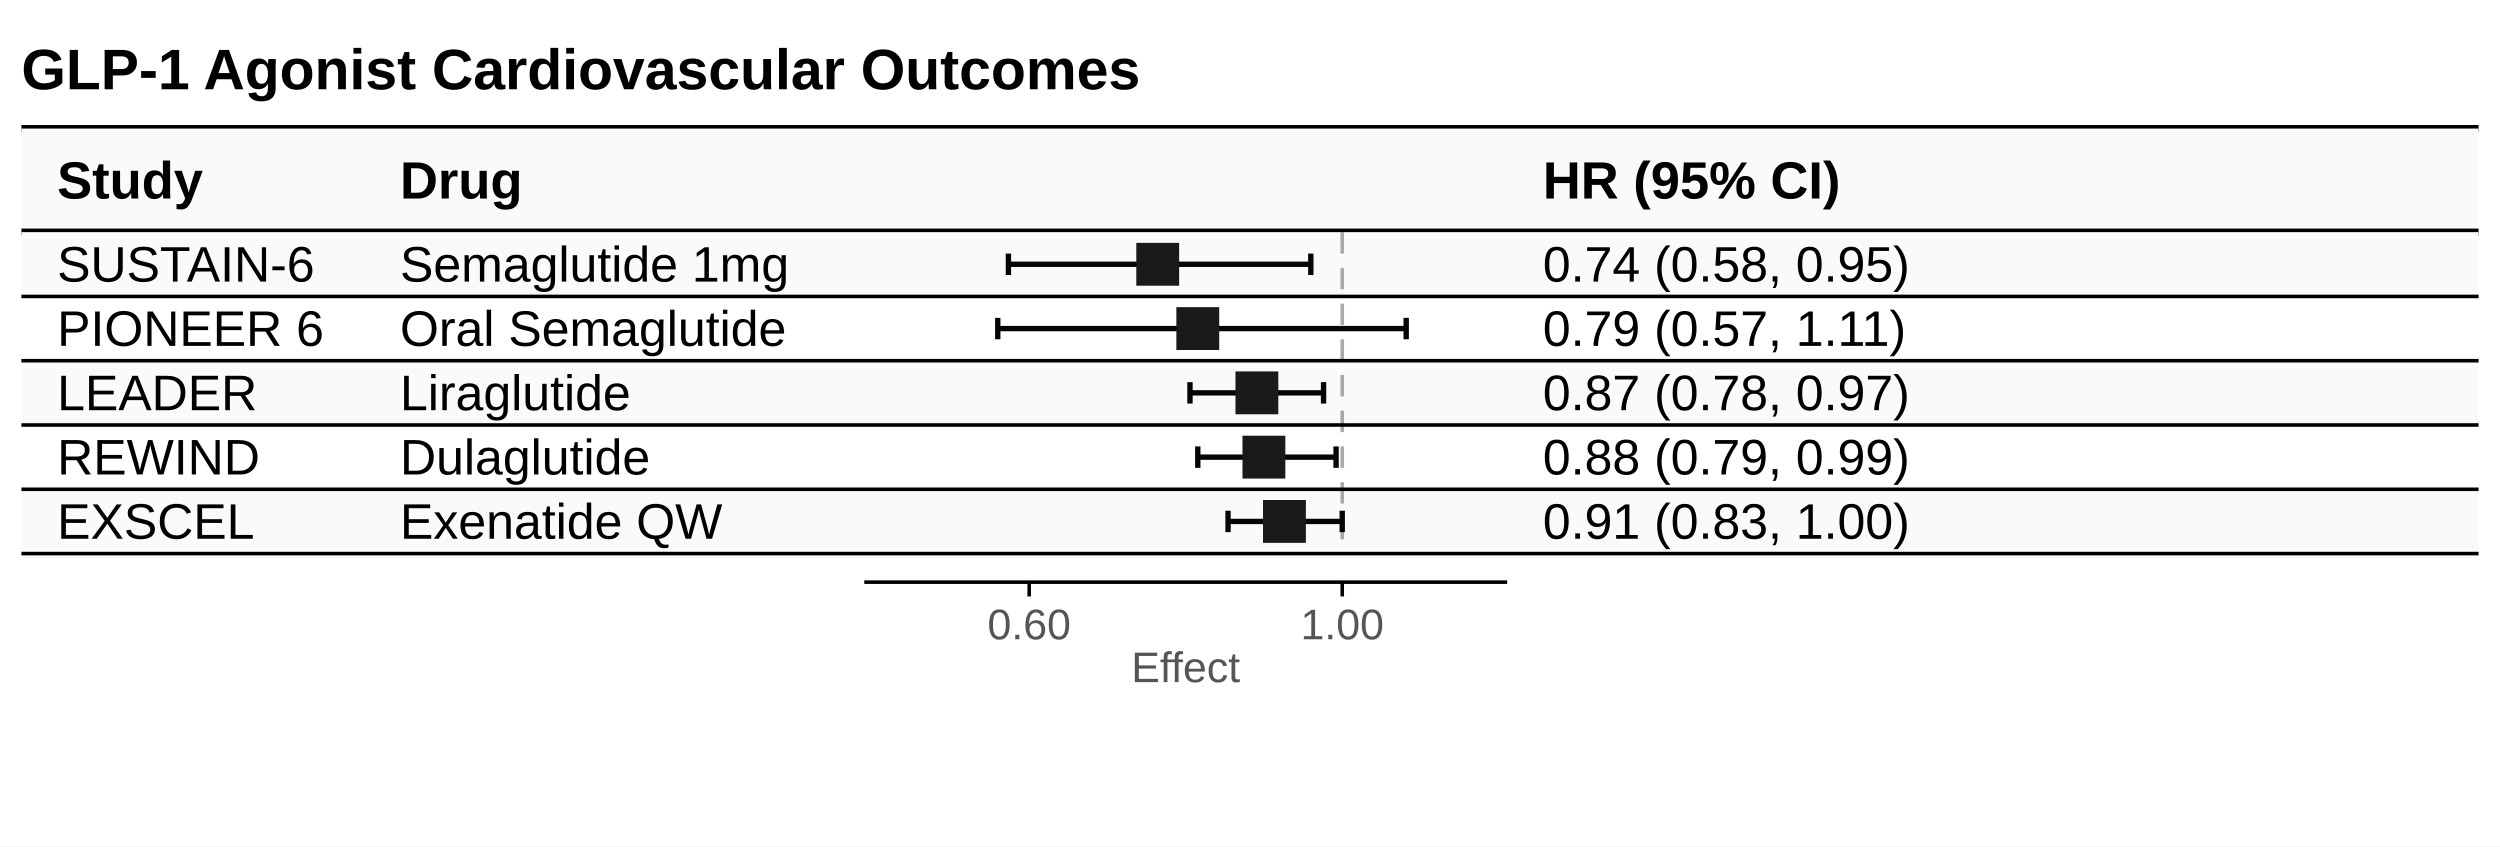
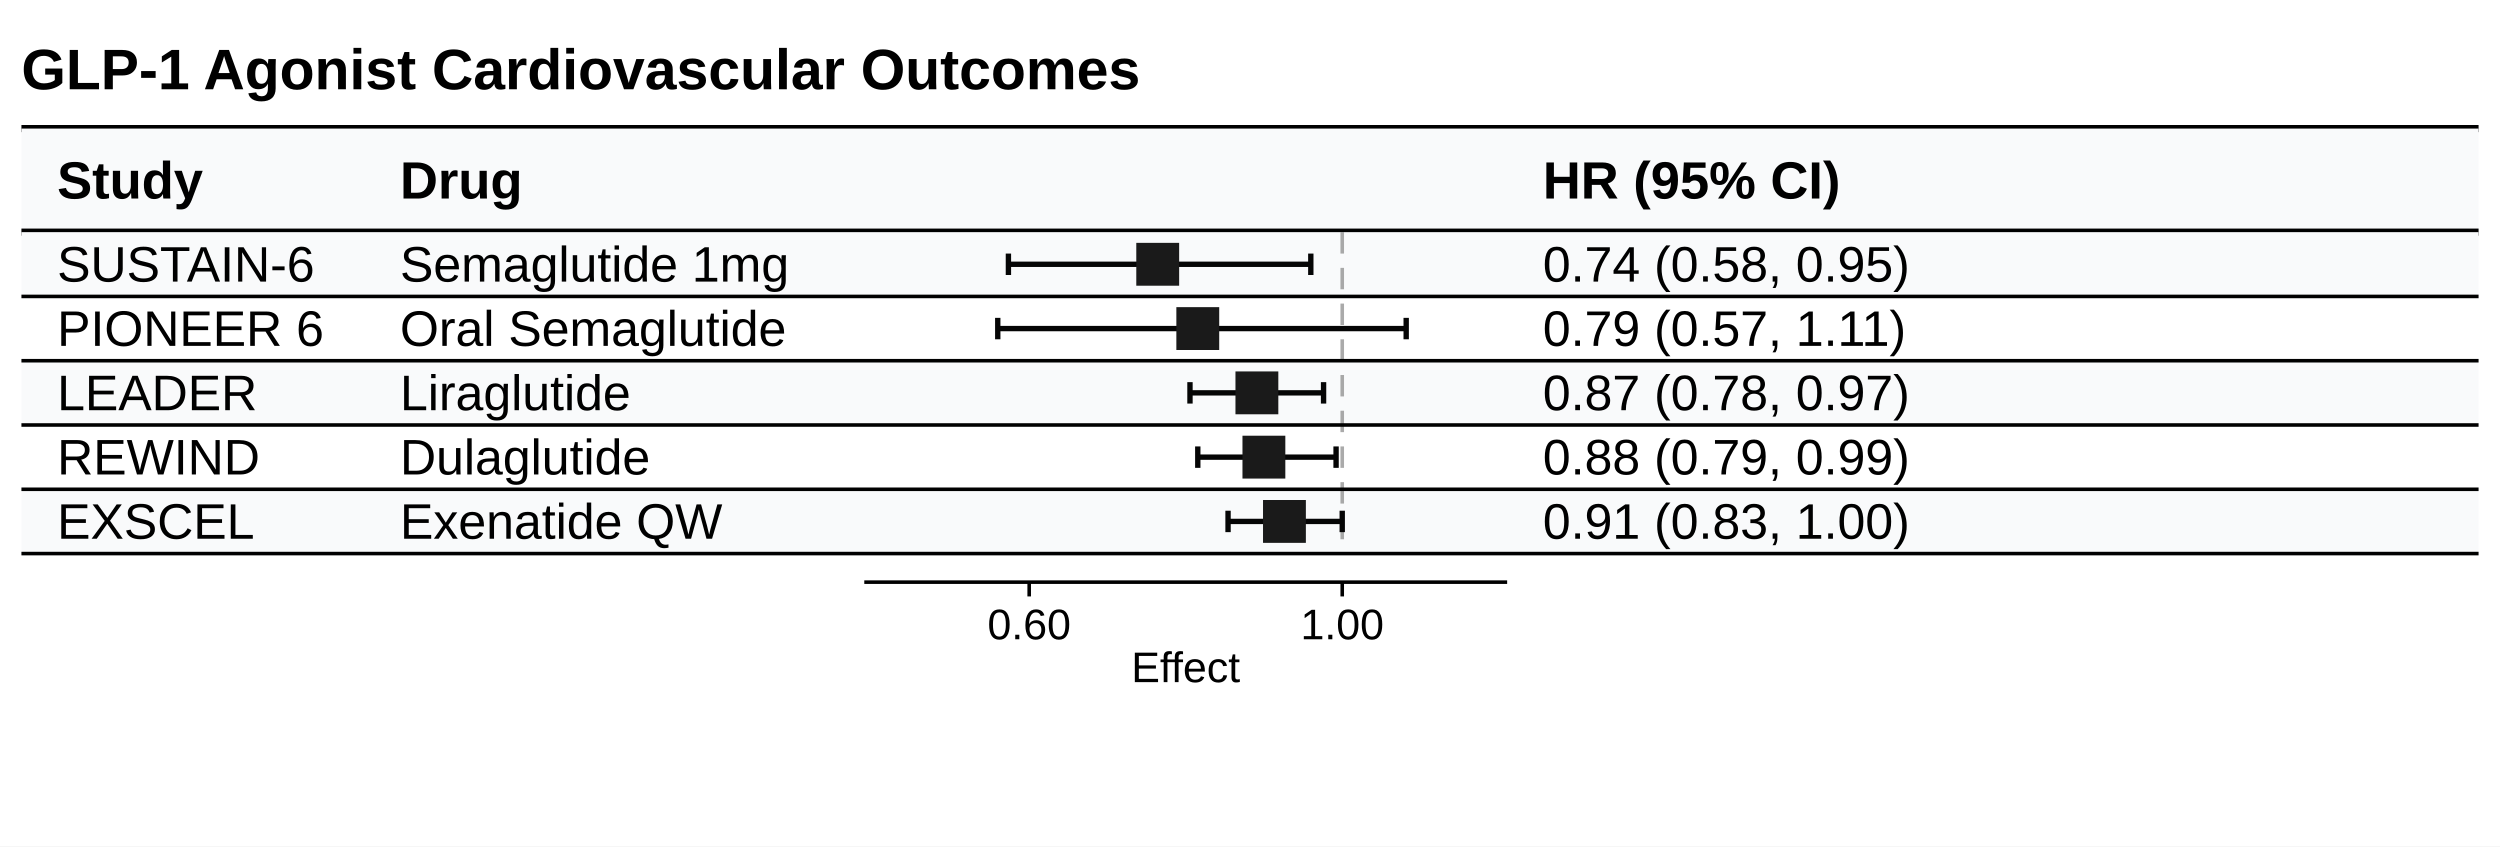
<svg xmlns="http://www.w3.org/2000/svg" width="700" height="237" viewBox="0 0 700 237">
  <style>
  text {
    font-variant-numeric: tabular-nums;
  }
  /* Use dominant-baseline for cell text to match CSS flex centering */
  .cell-text { dominant-baseline: central; }
</style>
  <rect width="100%" height="100%" fill="#FFFFFF" />
  <text x="6" y="25" font-family="Arial, Helvetica, sans-serif" font-size="16px" font-weight="600" fill="#000000">GLP-1 Agonist Cardiovascular Outcomes</text>
  <line x1="6" x2="694" y1="36" y2="36" stroke="#000000" stroke-width="2" />
  <rect x="6" y="36" width="688" height="29" fill="#F9FAFB" />
  <text class="cell-text" x="16" y="50.5" font-family="Arial, Helvetica, sans-serif" font-size="14.7px" font-weight="600" fill="#000000">Study</text>
  <text class="cell-text" x="112" y="50.5" font-family="Arial, Helvetica, sans-serif" font-size="14.7px" font-weight="600" text-anchor="start" fill="#000000">Drug</text>
  <text class="cell-text" x="432" y="50.5" font-family="Arial, Helvetica, sans-serif" font-size="14.7px" font-weight="600" text-anchor="start" fill="#000000">HR (95% CI)</text>
  <line x1="6" x2="694" y1="65" y2="65" stroke="#000000" stroke-width="2" />
  <rect x="6" y="65" width="688" height="18" fill="#F9FAFB" />
  <rect x="6" y="101" width="688" height="18" fill="#F9FAFB" />
  <rect x="6" y="137" width="688" height="18" fill="#F9FAFB" />
  <line x1="375.826" x2="375.826" y1="65" y2="155" stroke="#717171" stroke-width="1" stroke-opacity="0.6" stroke-dasharray="6,4" />
  <g class="interval effect-0">
    <line x1="282.356" x2="367.025" y1="74" y2="74" stroke="#050505" stroke-width="1.5" />
    <line x1="282.356" x2="282.356" y1="71" y2="77" stroke="#050505" stroke-width="1.5" />
    <line x1="367.025" x2="367.025" y1="71" y2="77" stroke="#050505" stroke-width="1.5" />
    <rect x="318.16" y="68" width="12" height="12" fill="#1A1A1A" />
  </g>
  <g class="interval effect-0">
    <line x1="279.372" x2="393.734" y1="92" y2="92" stroke="#050505" stroke-width="1.5" />
    <line x1="279.372" x2="279.372" y1="89" y2="95" stroke="#050505" stroke-width="1.5" />
    <line x1="393.734" x2="393.734" y1="89" y2="95" stroke="#050505" stroke-width="1.5" />
    <rect x="329.379" y="86" width="12" height="12" fill="#1A1A1A" />
  </g>
  <g class="interval effect-0">
    <line x1="333.193" x2="370.6" y1="110" y2="110" stroke="#050505" stroke-width="1.5" />
    <line x1="333.193" x2="333.193" y1="107" y2="113" stroke="#050505" stroke-width="1.5" />
    <line x1="370.6" x2="370.6" y1="107" y2="113" stroke="#050505" stroke-width="1.5" />
    <rect x="345.93" y="104" width="12" height="12" fill="#1A1A1A" />
  </g>
  <g class="interval effect-0">
    <line x1="335.379" x2="374.102" y1="128" y2="128" stroke="#050505" stroke-width="1.5" />
    <line x1="335.379" x2="335.379" y1="125" y2="131" stroke="#050505" stroke-width="1.5" />
    <line x1="374.102" x2="374.102" y1="125" y2="131" stroke="#050505" stroke-width="1.5" />
    <rect x="347.891" y="122" width="12" height="12" fill="#1A1A1A" />
  </g>
  <g class="interval effect-0">
    <line x1="343.854" x2="375.826" y1="146" y2="146" stroke="#050505" stroke-width="1.5" />
    <line x1="343.854" x2="343.854" y1="143" y2="149" stroke="#050505" stroke-width="1.5" />
    <line x1="375.826" x2="375.826" y1="143" y2="149" stroke="#050505" stroke-width="1.5" />
    <rect x="353.644" y="140" width="12" height="12" fill="#1A1A1A" />
  </g>
  <g transform="translate(0, 163)">
    <line x1="242" x2="422" y1="0" y2="0" stroke="#000000" stroke-width="1" />
    <line x1="288.174" x2="288.174" y1="0" y2="4" stroke="#000000" stroke-width="1" />
-     <text x="288.174" y="16" text-anchor="middle" font-family="Arial, Helvetica, sans-serif" font-size="12px" font-weight="400" fill="#555555">0.60</text>
+     <text x="288.174" y="16" text-anchor="middle" font-family="Arial, Helvetica, sans-serif" font-size="12px" font-weight="400" fill="#000000">0.60</text>
    <line x1="375.826" x2="375.826" y1="0" y2="4" stroke="#000000" stroke-width="1" />
-     <text x="375.826" y="16" text-anchor="middle" font-family="Arial, Helvetica, sans-serif" font-size="12px" font-weight="400" fill="#555555">1.00</text>
-     <text x="332" y="28" text-anchor="middle" font-family="Arial, Helvetica, sans-serif" font-size="12px" font-weight="500" fill="#555555">Effect</text>
+     <text x="375.826" y="16" text-anchor="middle" font-family="Arial, Helvetica, sans-serif" font-size="12px" font-weight="400" fill="#000000">1.00</text>
+     <text x="332" y="28" text-anchor="middle" font-family="Arial, Helvetica, sans-serif" font-size="12px" font-weight="500" fill="#000000">Effect</text>
  </g>
  <text class="cell-text" x="16" y="74" font-family="Arial, Helvetica, sans-serif" font-size="14px" font-weight="400" font-style="normal" fill="#000000">SUSTAIN-6</text>
  <text class="cell-text" x="112" y="74" font-family="Arial, Helvetica, sans-serif" font-size="14px" font-weight="400" font-style="normal" text-anchor="start" fill="#000000">Semaglutide 1mg</text>
  <text class="cell-text" x="432" y="74" font-family="Arial, Helvetica, sans-serif" font-size="14px" font-weight="400" font-style="normal" text-anchor="start" fill="#000000">0.74 (0.58, 0.95)</text>
  <line x1="6" x2="694" y1="83" y2="83" stroke="#000000" stroke-width="1" />
  <text class="cell-text" x="16" y="92" font-family="Arial, Helvetica, sans-serif" font-size="14px" font-weight="400" font-style="normal" fill="#000000">PIONEER 6</text>
  <text class="cell-text" x="112" y="92" font-family="Arial, Helvetica, sans-serif" font-size="14px" font-weight="400" font-style="normal" text-anchor="start" fill="#000000">Oral Semaglutide</text>
  <text class="cell-text" x="432" y="92" font-family="Arial, Helvetica, sans-serif" font-size="14px" font-weight="400" font-style="normal" text-anchor="start" fill="#000000">0.79 (0.57, 1.11)</text>
  <line x1="6" x2="694" y1="101" y2="101" stroke="#000000" stroke-width="1" />
  <text class="cell-text" x="16" y="110" font-family="Arial, Helvetica, sans-serif" font-size="14px" font-weight="400" font-style="normal" fill="#000000">LEADER</text>
  <text class="cell-text" x="112" y="110" font-family="Arial, Helvetica, sans-serif" font-size="14px" font-weight="400" font-style="normal" text-anchor="start" fill="#000000">Liraglutide</text>
  <text class="cell-text" x="432" y="110" font-family="Arial, Helvetica, sans-serif" font-size="14px" font-weight="400" font-style="normal" text-anchor="start" fill="#000000">0.87 (0.78, 0.97)</text>
  <line x1="6" x2="694" y1="119" y2="119" stroke="#000000" stroke-width="1" />
  <text class="cell-text" x="16" y="128" font-family="Arial, Helvetica, sans-serif" font-size="14px" font-weight="400" font-style="normal" fill="#000000">REWIND</text>
  <text class="cell-text" x="112" y="128" font-family="Arial, Helvetica, sans-serif" font-size="14px" font-weight="400" font-style="normal" text-anchor="start" fill="#000000">Dulaglutide</text>
  <text class="cell-text" x="432" y="128" font-family="Arial, Helvetica, sans-serif" font-size="14px" font-weight="400" font-style="normal" text-anchor="start" fill="#000000">0.88 (0.79, 0.99)</text>
  <line x1="6" x2="694" y1="137" y2="137" stroke="#000000" stroke-width="1" />
  <text class="cell-text" x="16" y="146" font-family="Arial, Helvetica, sans-serif" font-size="14px" font-weight="400" font-style="normal" fill="#000000">EXSCEL</text>
  <text class="cell-text" x="112" y="146" font-family="Arial, Helvetica, sans-serif" font-size="14px" font-weight="400" font-style="normal" text-anchor="start" fill="#000000">Exenatide QW</text>
  <text class="cell-text" x="432" y="146" font-family="Arial, Helvetica, sans-serif" font-size="14px" font-weight="400" font-style="normal" text-anchor="start" fill="#000000">0.91 (0.83, 1.00)</text>
  <line x1="6" x2="694" y1="155" y2="155" stroke="#000000" stroke-width="1" />
</svg>
